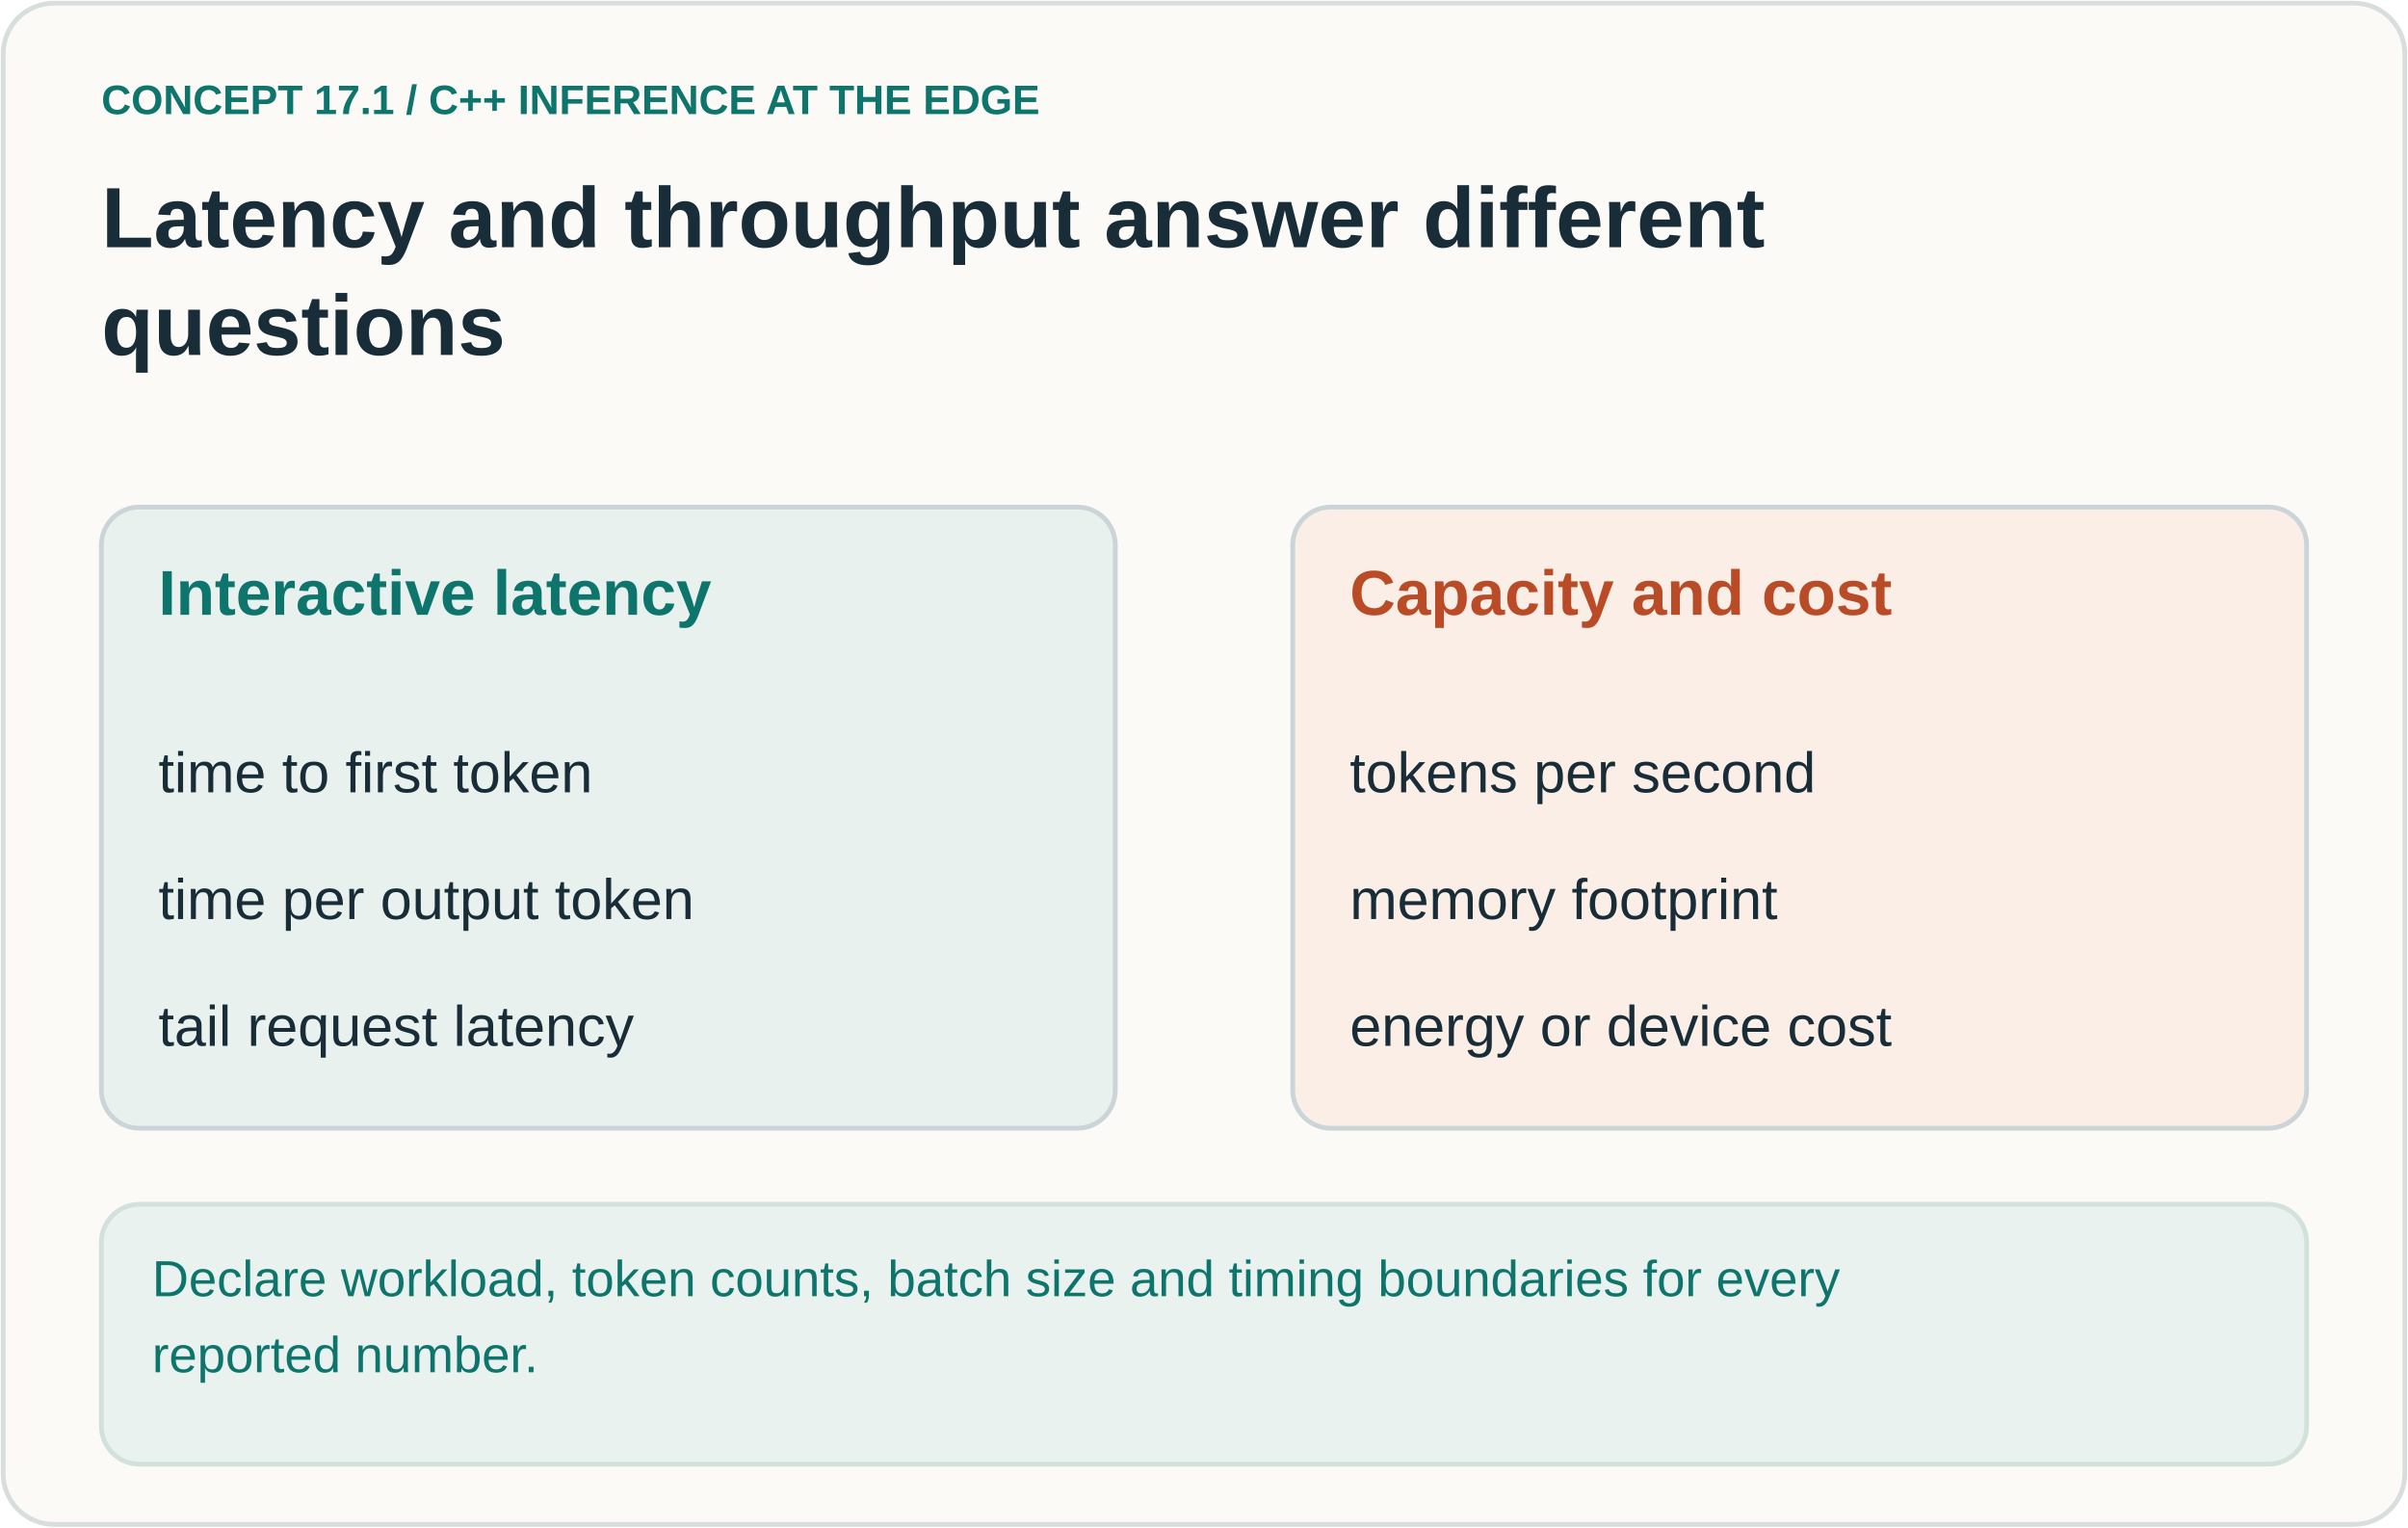
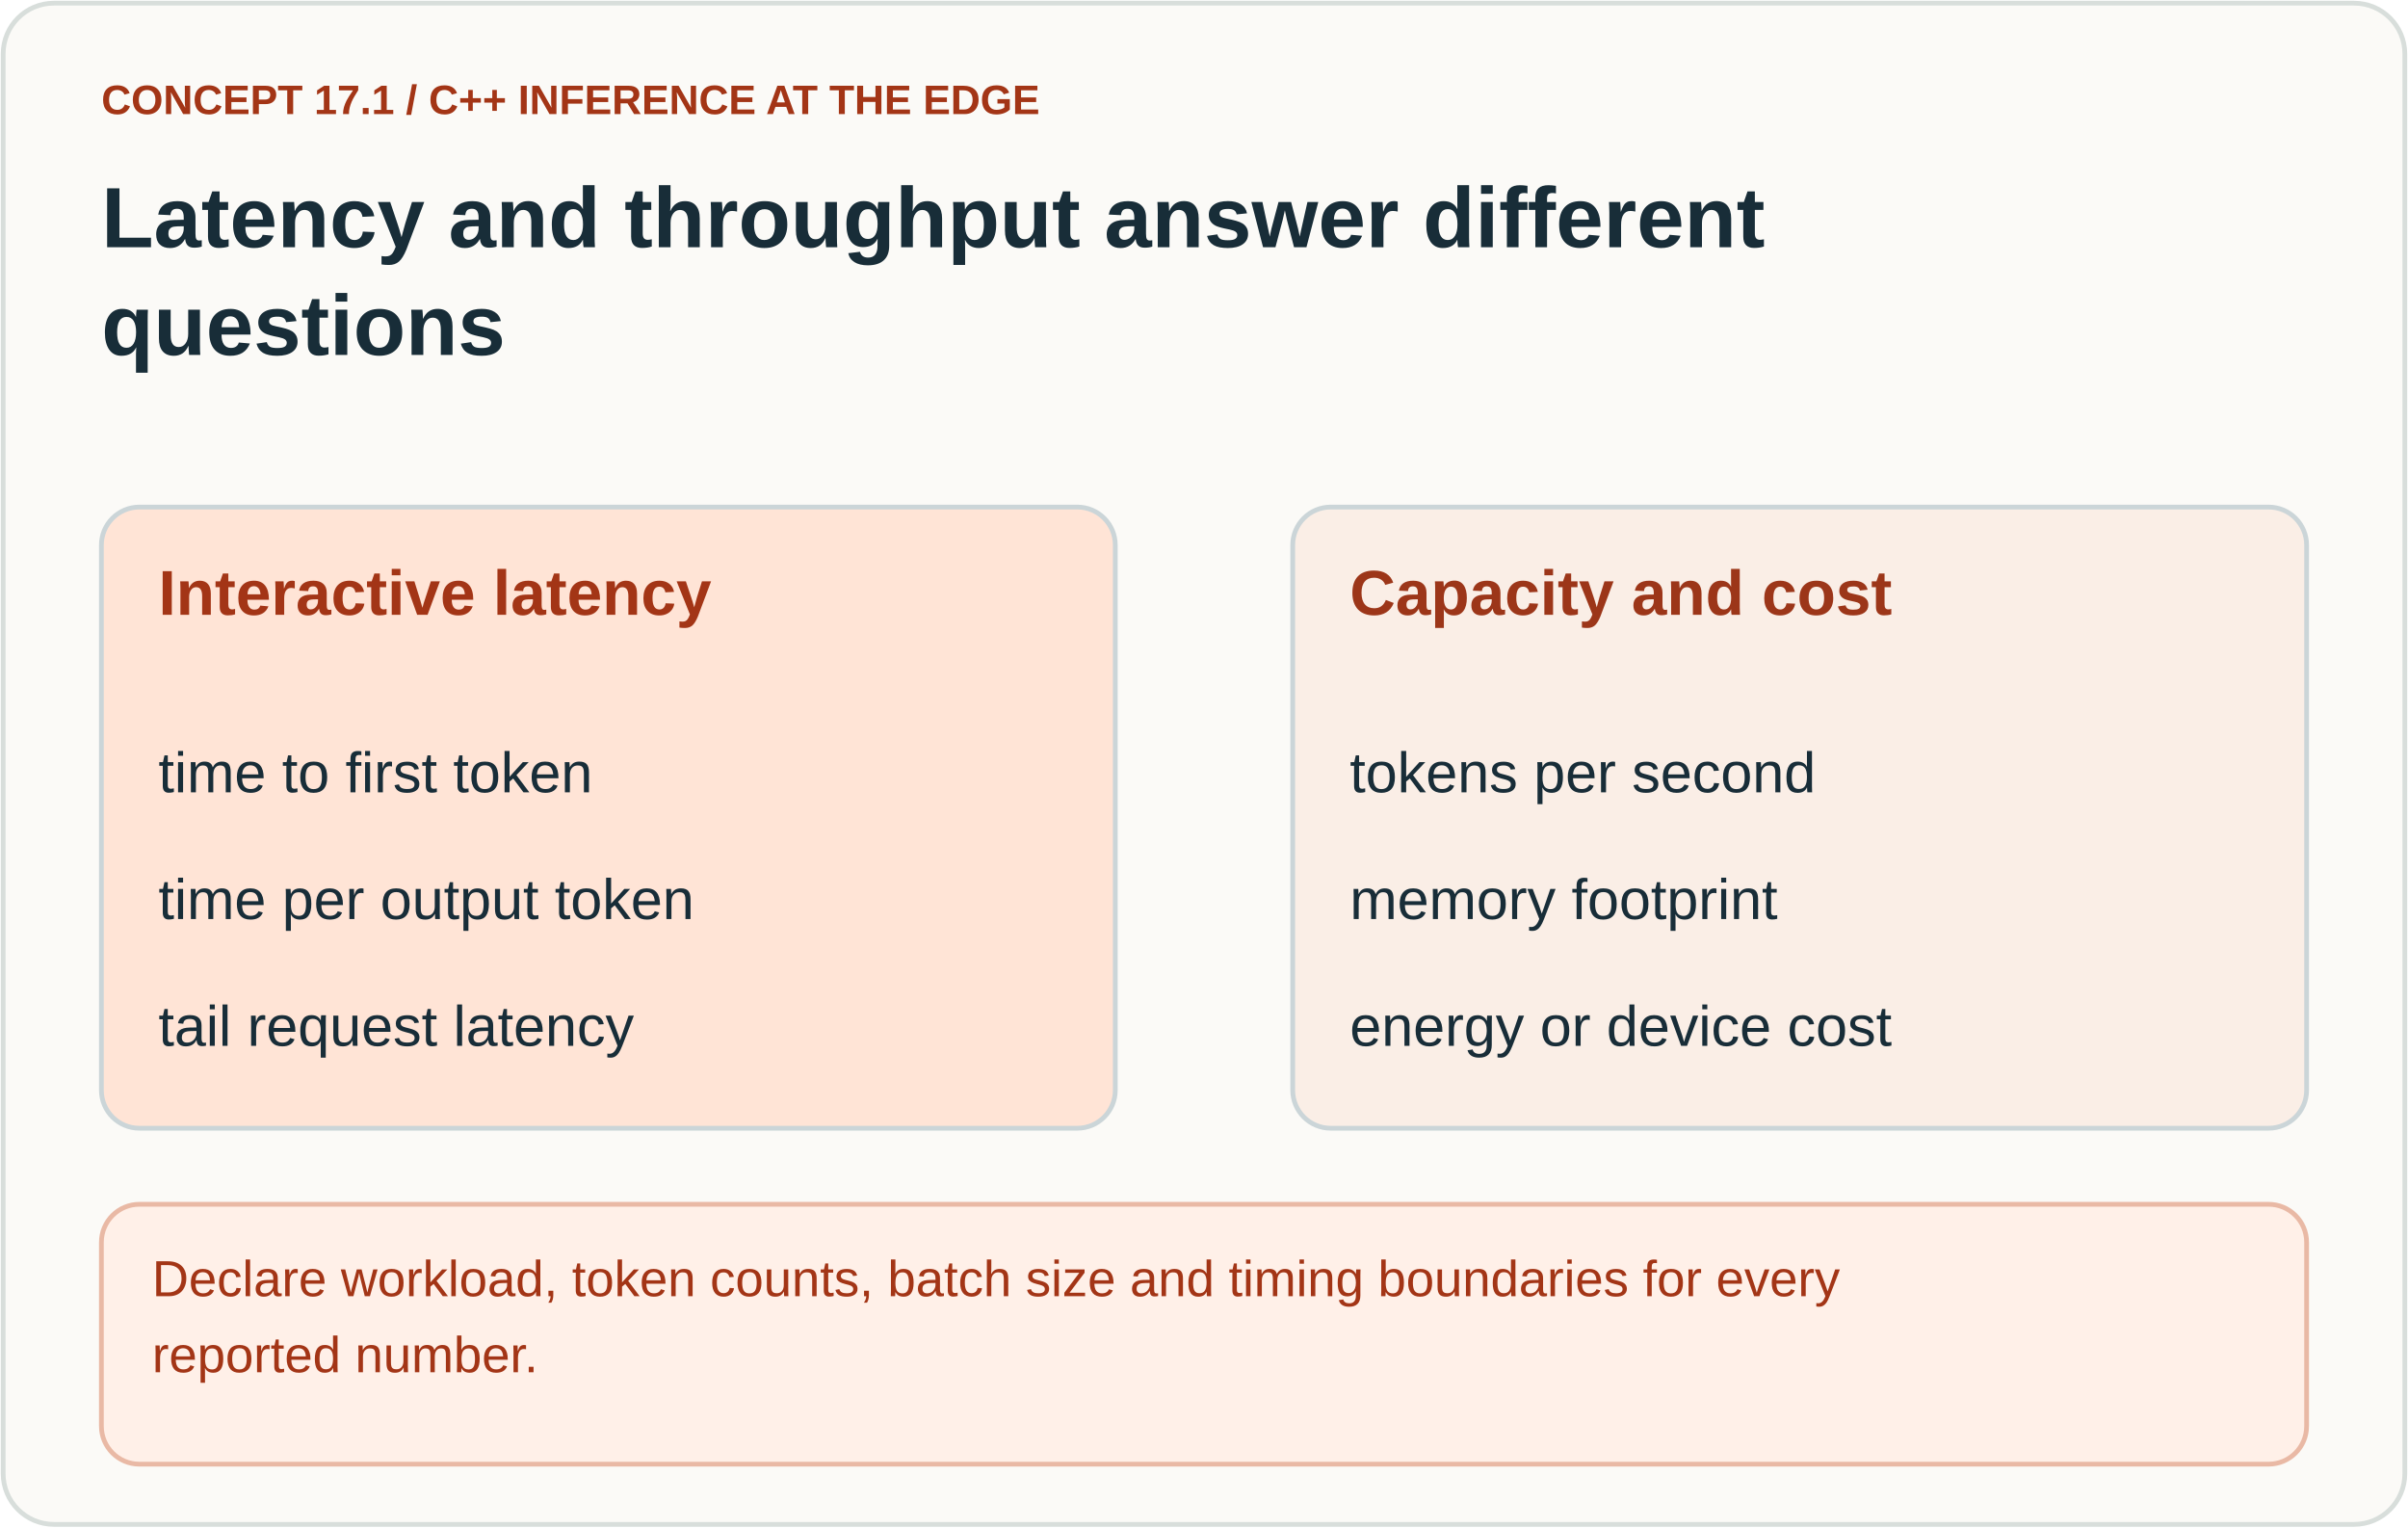
<svg xmlns="http://www.w3.org/2000/svg" width="760" height="482" viewBox="0 0 760 482" role="img" aria-labelledby="title desc">
  <defs>
    <marker id="arrow" viewBox="0 0 10 10" refX="9" refY="5" markerWidth="6" markerHeight="6" orient="auto-start-reverse">
      <path d="M0 0 L10 5 L0 10 Z" fill="#738993" />
    </marker>
  </defs>
  <g font-family="Arial, Helvetica, sans-serif">
    <rect x="1" y="1" width="758" height="480" rx="16" fill="#fbfaf7" stroke="#d8dedb" stroke-width="1.5" />
-     <text x="32" y="36" font-size="13" fill="#0e756d" font-weight="700" text-anchor="start">CONCEPT 17.1  /  C++ INFERENCE AT THE EDGE</text>
+     <text x="32" y="36" font-size="13" fill="#a33516" font-weight="700" text-anchor="start">CONCEPT 17.1  /  C++ INFERENCE AT THE EDGE</text>
    <text x="32" y="78" font-size="27" fill="#182d38" font-weight="600" text-anchor="start">Latency and throughput answer different</text>
    <text x="32" y="112" font-size="27" fill="#182d38" font-weight="600" text-anchor="start">questions</text>
-     <rect x="32" y="160" width="320" height="196" rx="12" fill="#e8f1ed" stroke="#cbd5d8" stroke-width="1.5" />
-     <text x="50" y="194" font-size="20" fill="#0e756d" font-weight="600" text-anchor="start">Interactive latency</text>
+     <rect x="32" y="160" width="320" height="196" rx="12" fill="#ffe4d6" stroke="#cbd5d8" stroke-width="1.5" />
+     <text x="50" y="194" font-size="20" fill="#a33516" font-weight="600" text-anchor="start">Interactive latency</text>
    <text x="50" y="250" font-size="18" fill="#182d38" font-weight="400" text-anchor="start">time to first token</text>
    <text x="50" y="290" font-size="18" fill="#182d38" font-weight="400" text-anchor="start">time per output token</text>
    <text x="50" y="330" font-size="18" fill="#182d38" font-weight="400" text-anchor="start">tail request latency</text>
    <rect x="408" y="160" width="320" height="196" rx="12" fill="#faeee6" stroke="#cbd5d8" stroke-width="1.5" />
-     <text x="426" y="194" font-size="20" fill="#b94c27" font-weight="600" text-anchor="start">Capacity and cost</text>
+     <text x="426" y="194" font-size="20" fill="#9c3619" font-weight="600" text-anchor="start">Capacity and cost</text>
    <text x="426" y="250" font-size="18" fill="#182d38" font-weight="400" text-anchor="start">tokens per second</text>
    <text x="426" y="290" font-size="18" fill="#182d38" font-weight="400" text-anchor="start">memory footprint</text>
    <text x="426" y="330" font-size="18" fill="#182d38" font-weight="400" text-anchor="start">energy or device cost</text>
-     <rect x="32" y="380" width="696" height="82" rx="12" fill="#eaf2ef" stroke="#d2e1db" stroke-width="1.5" />
-     <text x="48" y="409" font-size="16" fill="#0e756d" font-weight="400" text-anchor="start">Declare workload, token counts, batch size and timing boundaries for every</text>
-     <text x="48" y="433" font-size="16" fill="#0e756d" font-weight="400" text-anchor="start">reported number.</text>
+     <rect x="32" y="380" width="696" height="82" rx="12" fill="#fff0e8" stroke="#e9b9a5" stroke-width="1.5" />
+     <text x="48" y="409" font-size="16" fill="#a33516" font-weight="400" text-anchor="start">Declare workload, token counts, batch size and timing boundaries for every</text>
+     <text x="48" y="433" font-size="16" fill="#a33516" font-weight="400" text-anchor="start">reported number.</text>
  </g>
</svg>
